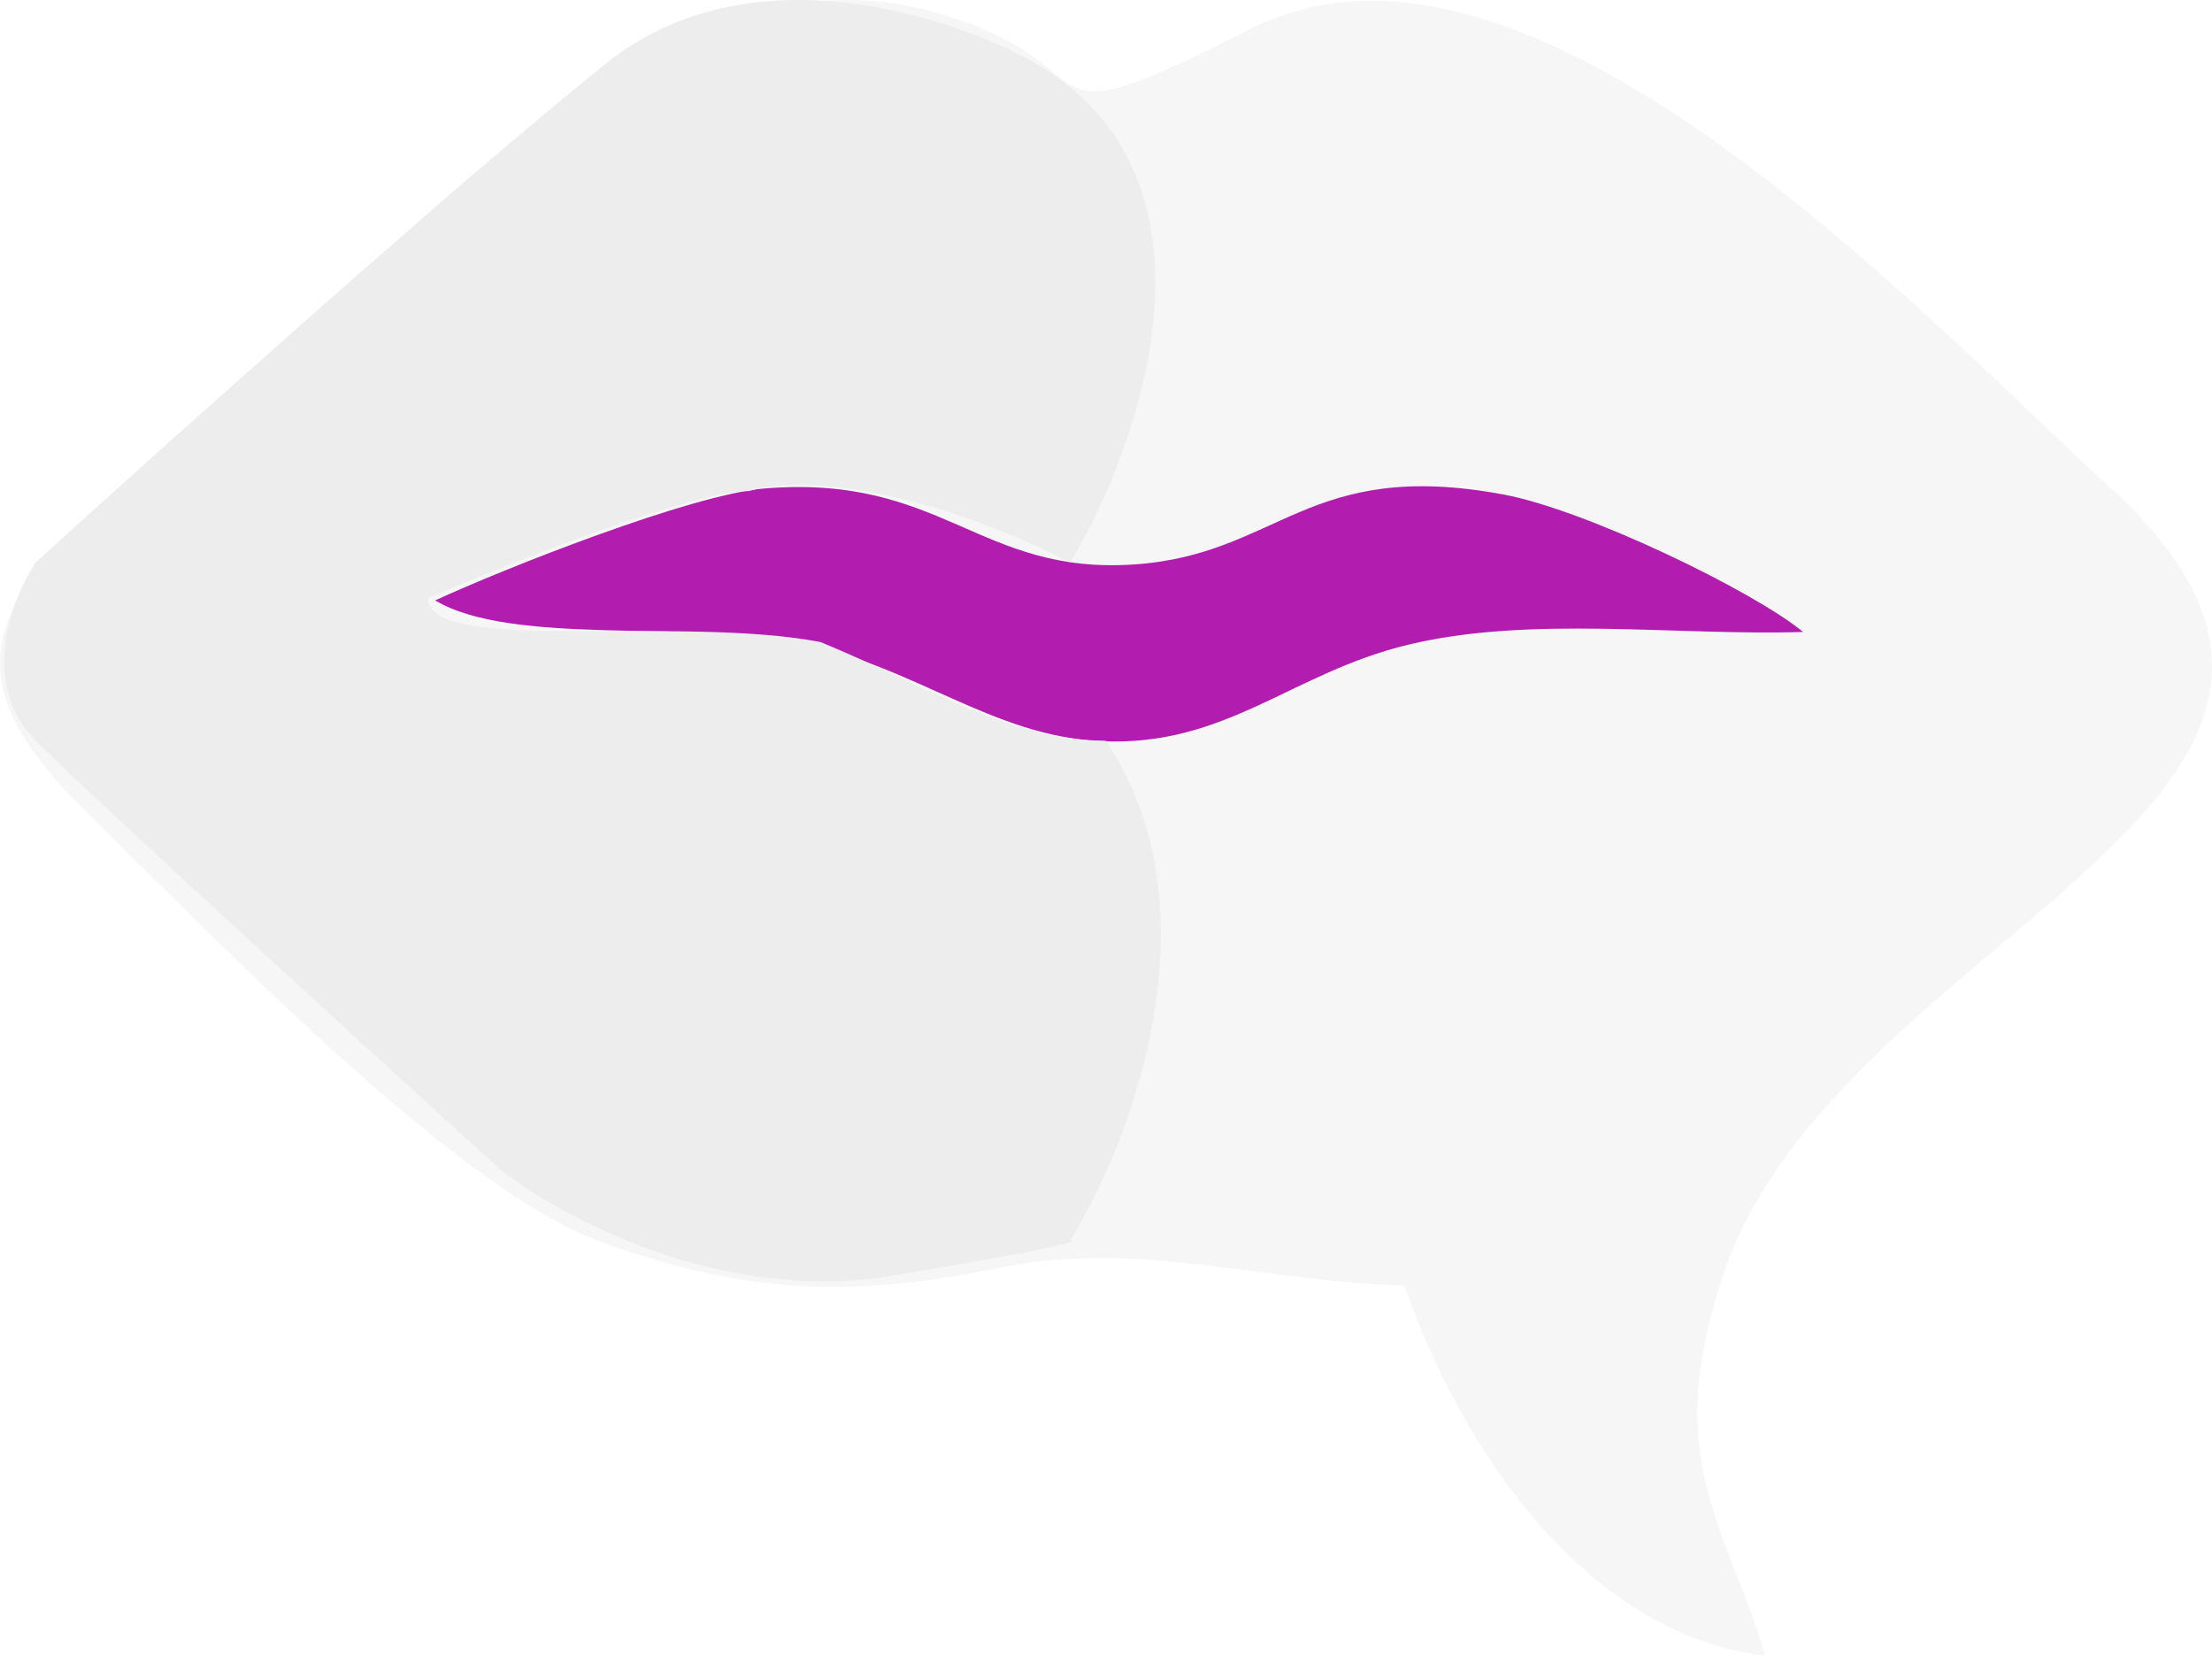
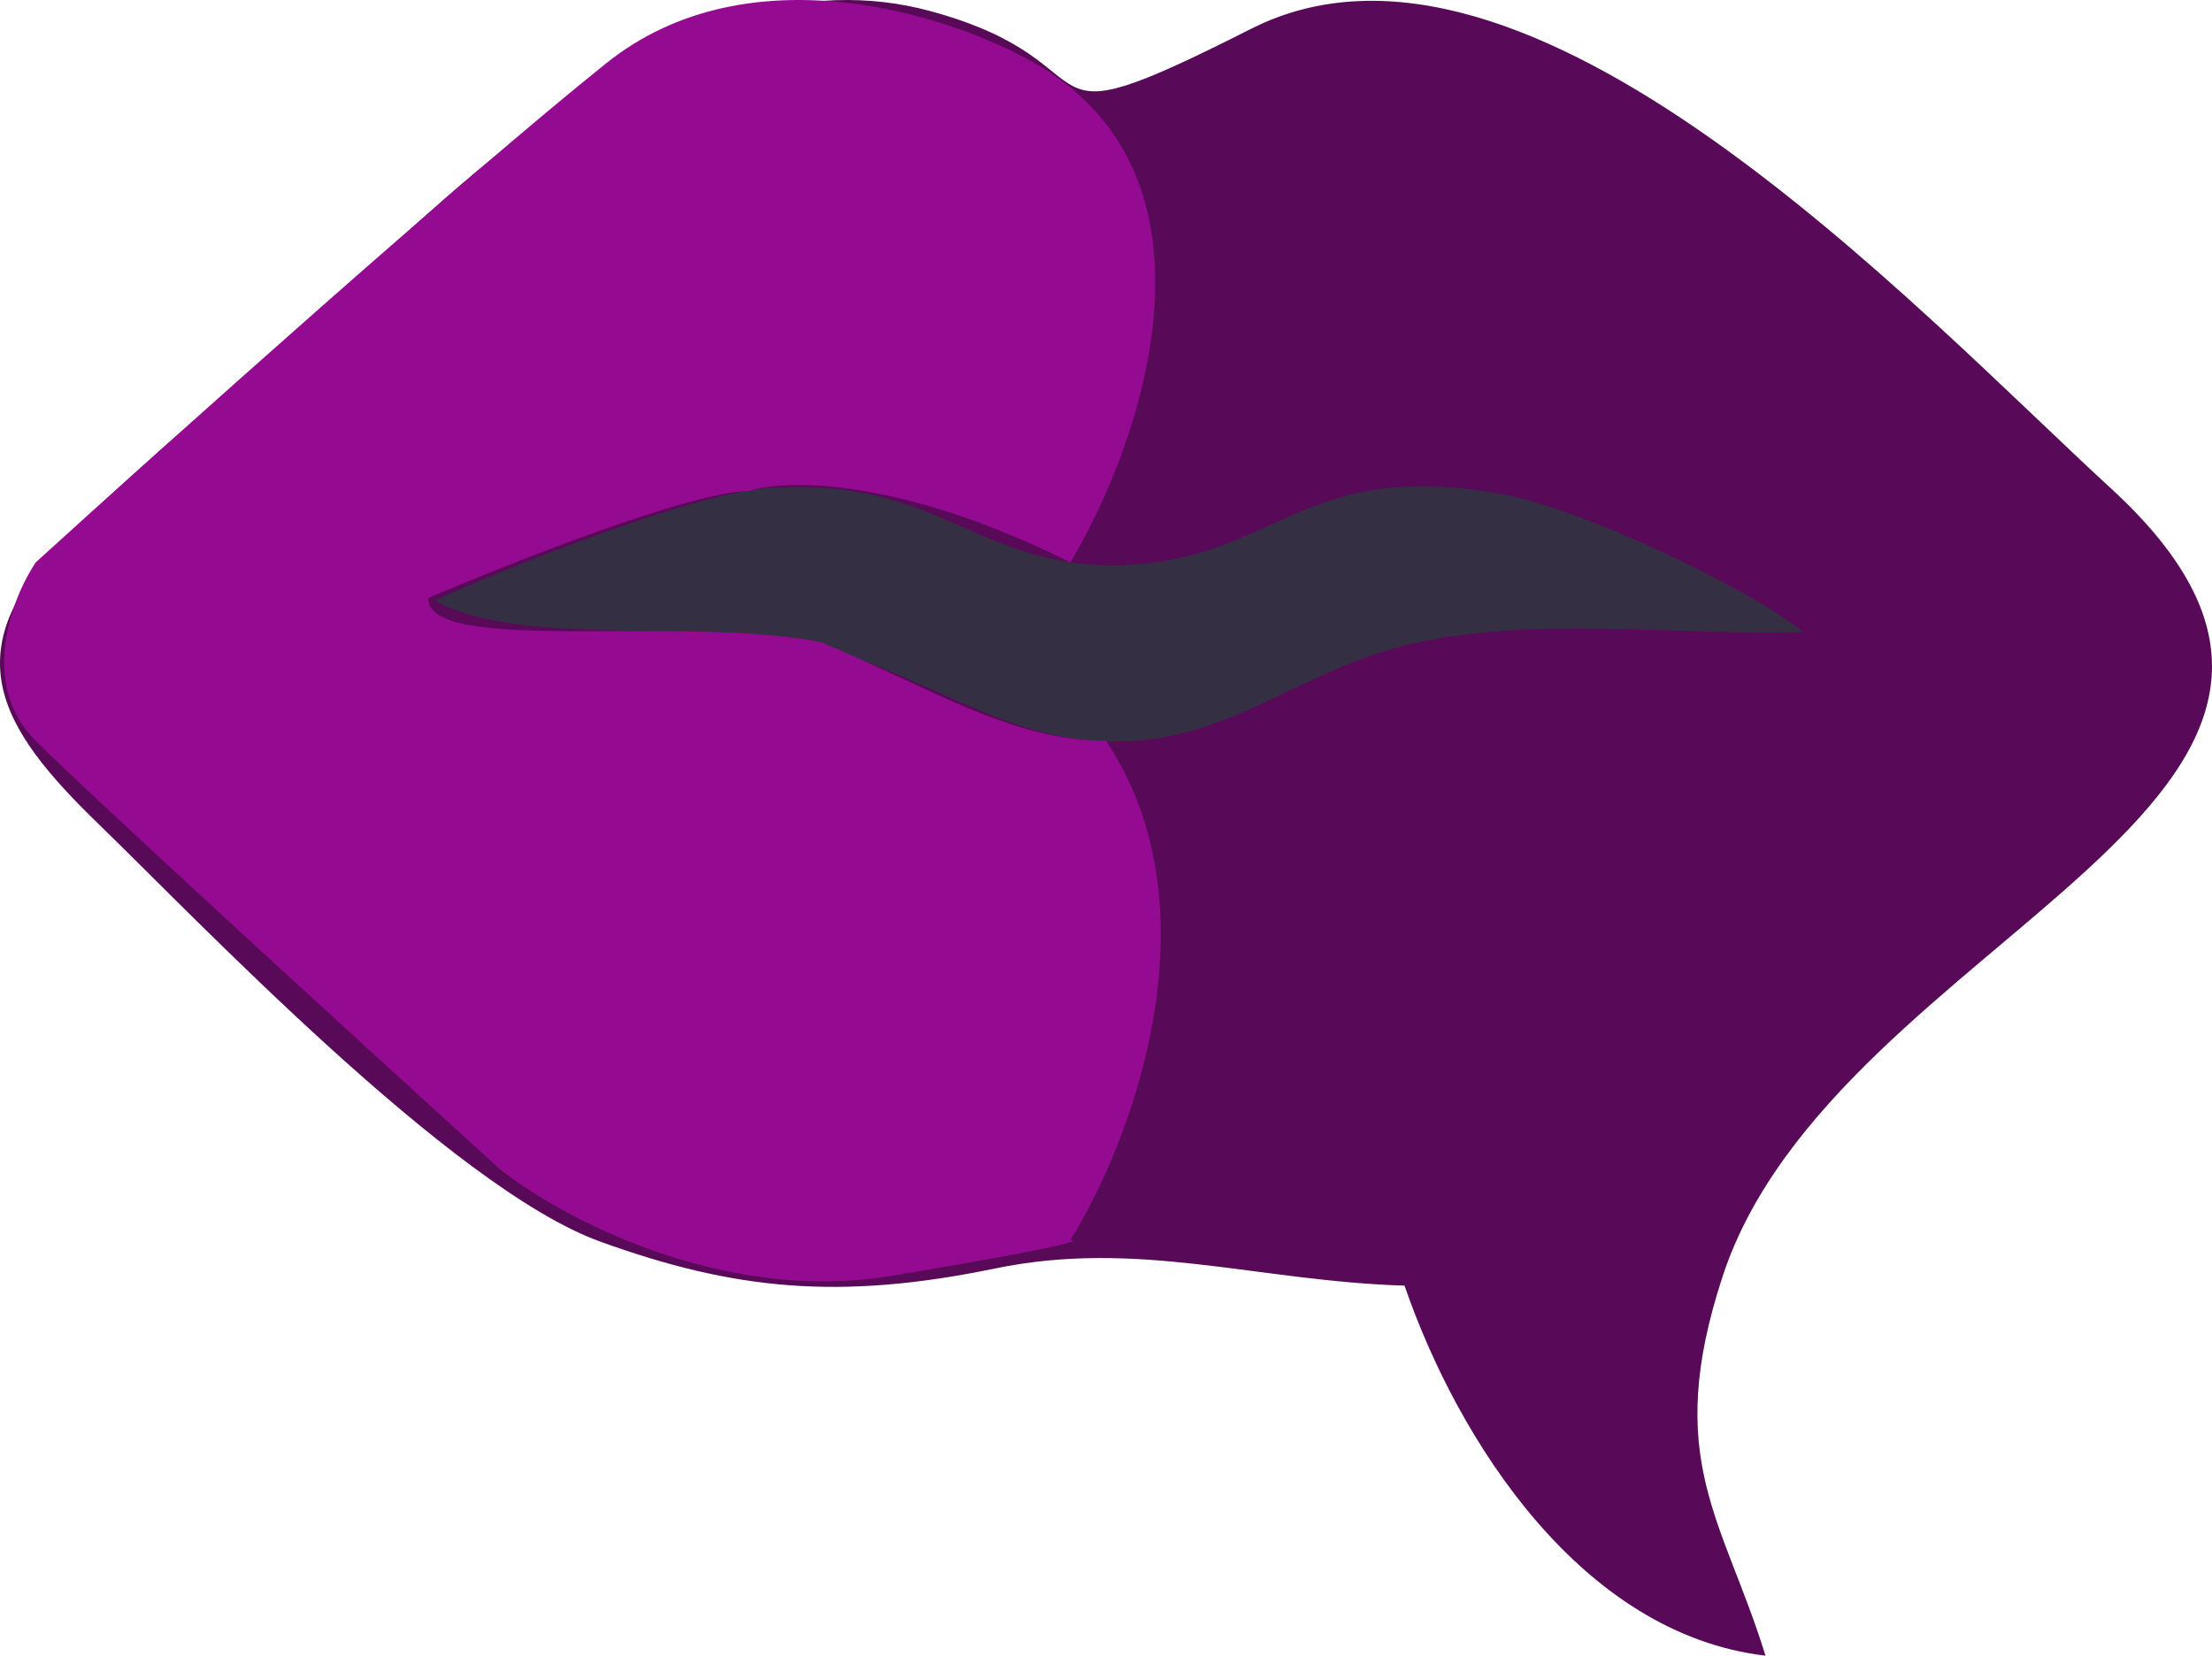
<svg xmlns="http://www.w3.org/2000/svg" width="52.917mm" height="39.617mm" viewBox="0 0 52.917 39.617" version="1.1" id="svg5" xml:space="preserve">
  <defs id="defs2" />
  <g id="layer1" transform="translate(-23.13154,-9.837804)">
    <g style="fill:none" id="g197" transform="matrix(0.2645833,0,0,0.2645833,5.669037,-6.566365)">
-       <path fill-rule="evenodd" clip-rule="evenodd" d="m 225.631,211.732 c -16.596,-1.956 -27.776,-19.351 -32.637,-33.465 -13.372,-0.416 -24.112,-4.224 -37.029,-1.55 -14.104,2.914 -23.629,1.933 -35.704,-2.435 -13.4,-4.846 -36.551,-29.24 -45.272,-37.684 -9.2,-8.904 -13.539,-15.955 -2.182,-26.825 7.143,-6.836 13.668,-12.209 22.007,-19.428 10.276,-8.898 32.302,-33.637 55.362,-27.327 17.577,4.813 6.975,12.707 28.944,1.588 24.973,-12.64 60.05,25.308 77.761,41.579 30.647,28.15 -24.939,40.215 -35.125,71.236 -5.435,16.553 0.053,21.954 3.875,34.311 z" fill="#f6f6f6" id="path182" />
-       <path fill-rule="evenodd" clip-rule="evenodd" d="m 229.034,119.15 c -11.54,0.364 -24.658,-1.516 -35.743,1.163 -10.539,2.54 -16.443,9.247 -27.752,8.716 -9.908,-0.464 -16.821,-6.86 -27.72,-9.032 -9.338,-1.861 -25.619,0.411 -32.47,-3.698 6.177,-2.856 23.141,-9.583 29.767,-10.123 16.104,-1.311 19.405,7.822 33.427,6.87 13.142,-0.89 15.644,-9.64 33.398,-6.325 7.478,1.392 22.624,8.741 27.088,12.429 z" fill="#b21db0" id="path184" />
-       <path d="m 120.839,67.7 c 12.903,-10.323 31.182,-4.301 38.709,0 18.065,10.323 9.678,34.408 3.226,45.161 -15.484,-7.742 -25.806,-7.527 -29.032,-6.452 -5.162,0 -21.506,6.452 -29.032,9.678 0,5.161 22.58,1.504 35.483,3.978 9.678,3.977 17.122,8.925 25.807,8.925 10.322,15.484 2.15,36.559 -3.226,45.161 1.075,0 -0.645,0.645 -16.129,3.226 -15.484,2.581 -30.108,-5.376 -35.484,-9.677 -11.828,-10.753 -36.774,-33.549 -41.935,-38.71 -5.161,-5.161 -2.151,-12.903 0,-16.129 11.828,-10.753 38.709,-34.839 51.613,-45.161 z" fill="#ededed" id="path186" />
+       <path fill-rule="evenodd" clip-rule="evenodd" d="m 225.631,211.732 c -16.596,-1.956 -27.776,-19.351 -32.637,-33.465 -13.372,-0.416 -24.112,-4.224 -37.029,-1.55 -14.104,2.914 -23.629,1.933 -35.704,-2.435 -13.4,-4.846 -36.551,-29.24 -45.272,-37.684 -9.2,-8.904 -13.539,-15.955 -2.182,-26.825 7.143,-6.836 13.668,-12.209 22.007,-19.428 10.276,-8.898 32.302,-33.637 55.362,-27.327 17.577,4.813 6.975,12.707 28.944,1.588 24.973,-12.64 60.05,25.308 77.761,41.579 30.647,28.15 -24.939,40.215 -35.125,71.236 -5.435,16.553 0.053,21.954 3.875,34.311 z" fill="#580957" id="path182" />
+       <path fill-rule="evenodd" clip-rule="evenodd" d="m 229.034,119.15 c -11.54,0.364 -24.658,-1.516 -35.743,1.163 -10.539,2.54 -16.443,9.247 -27.752,8.716 -9.908,-0.464 -16.821,-6.86 -27.72,-9.032 -9.338,-1.861 -25.619,0.411 -32.47,-3.698 6.177,-2.856 23.141,-9.583 29.767,-10.123 16.104,-1.311 19.405,7.822 33.427,6.87 13.142,-0.89 15.644,-9.64 33.398,-6.325 7.478,1.392 22.624,8.741 27.088,12.429 z" fill="#352f44" id="path184" />
+       <path d="m 120.839,67.7 c 12.903,-10.323 31.182,-4.301 38.709,0 18.065,10.323 9.678,34.408 3.226,45.161 -15.484,-7.742 -25.806,-7.527 -29.032,-6.452 -5.162,0 -21.506,6.452 -29.032,9.678 0,5.161 22.58,1.504 35.483,3.978 9.678,3.977 17.122,8.925 25.807,8.925 10.322,15.484 2.15,36.559 -3.226,45.161 1.075,0 -0.645,0.645 -16.129,3.226 -15.484,2.581 -30.108,-5.376 -35.484,-9.677 -11.828,-10.753 -36.774,-33.549 -41.935,-38.71 -5.161,-5.161 -2.151,-12.903 0,-16.129 11.828,-10.753 38.709,-34.839 51.613,-45.161 z" fill="#940b92" id="path186" />
    </g>
  </g>
</svg>
